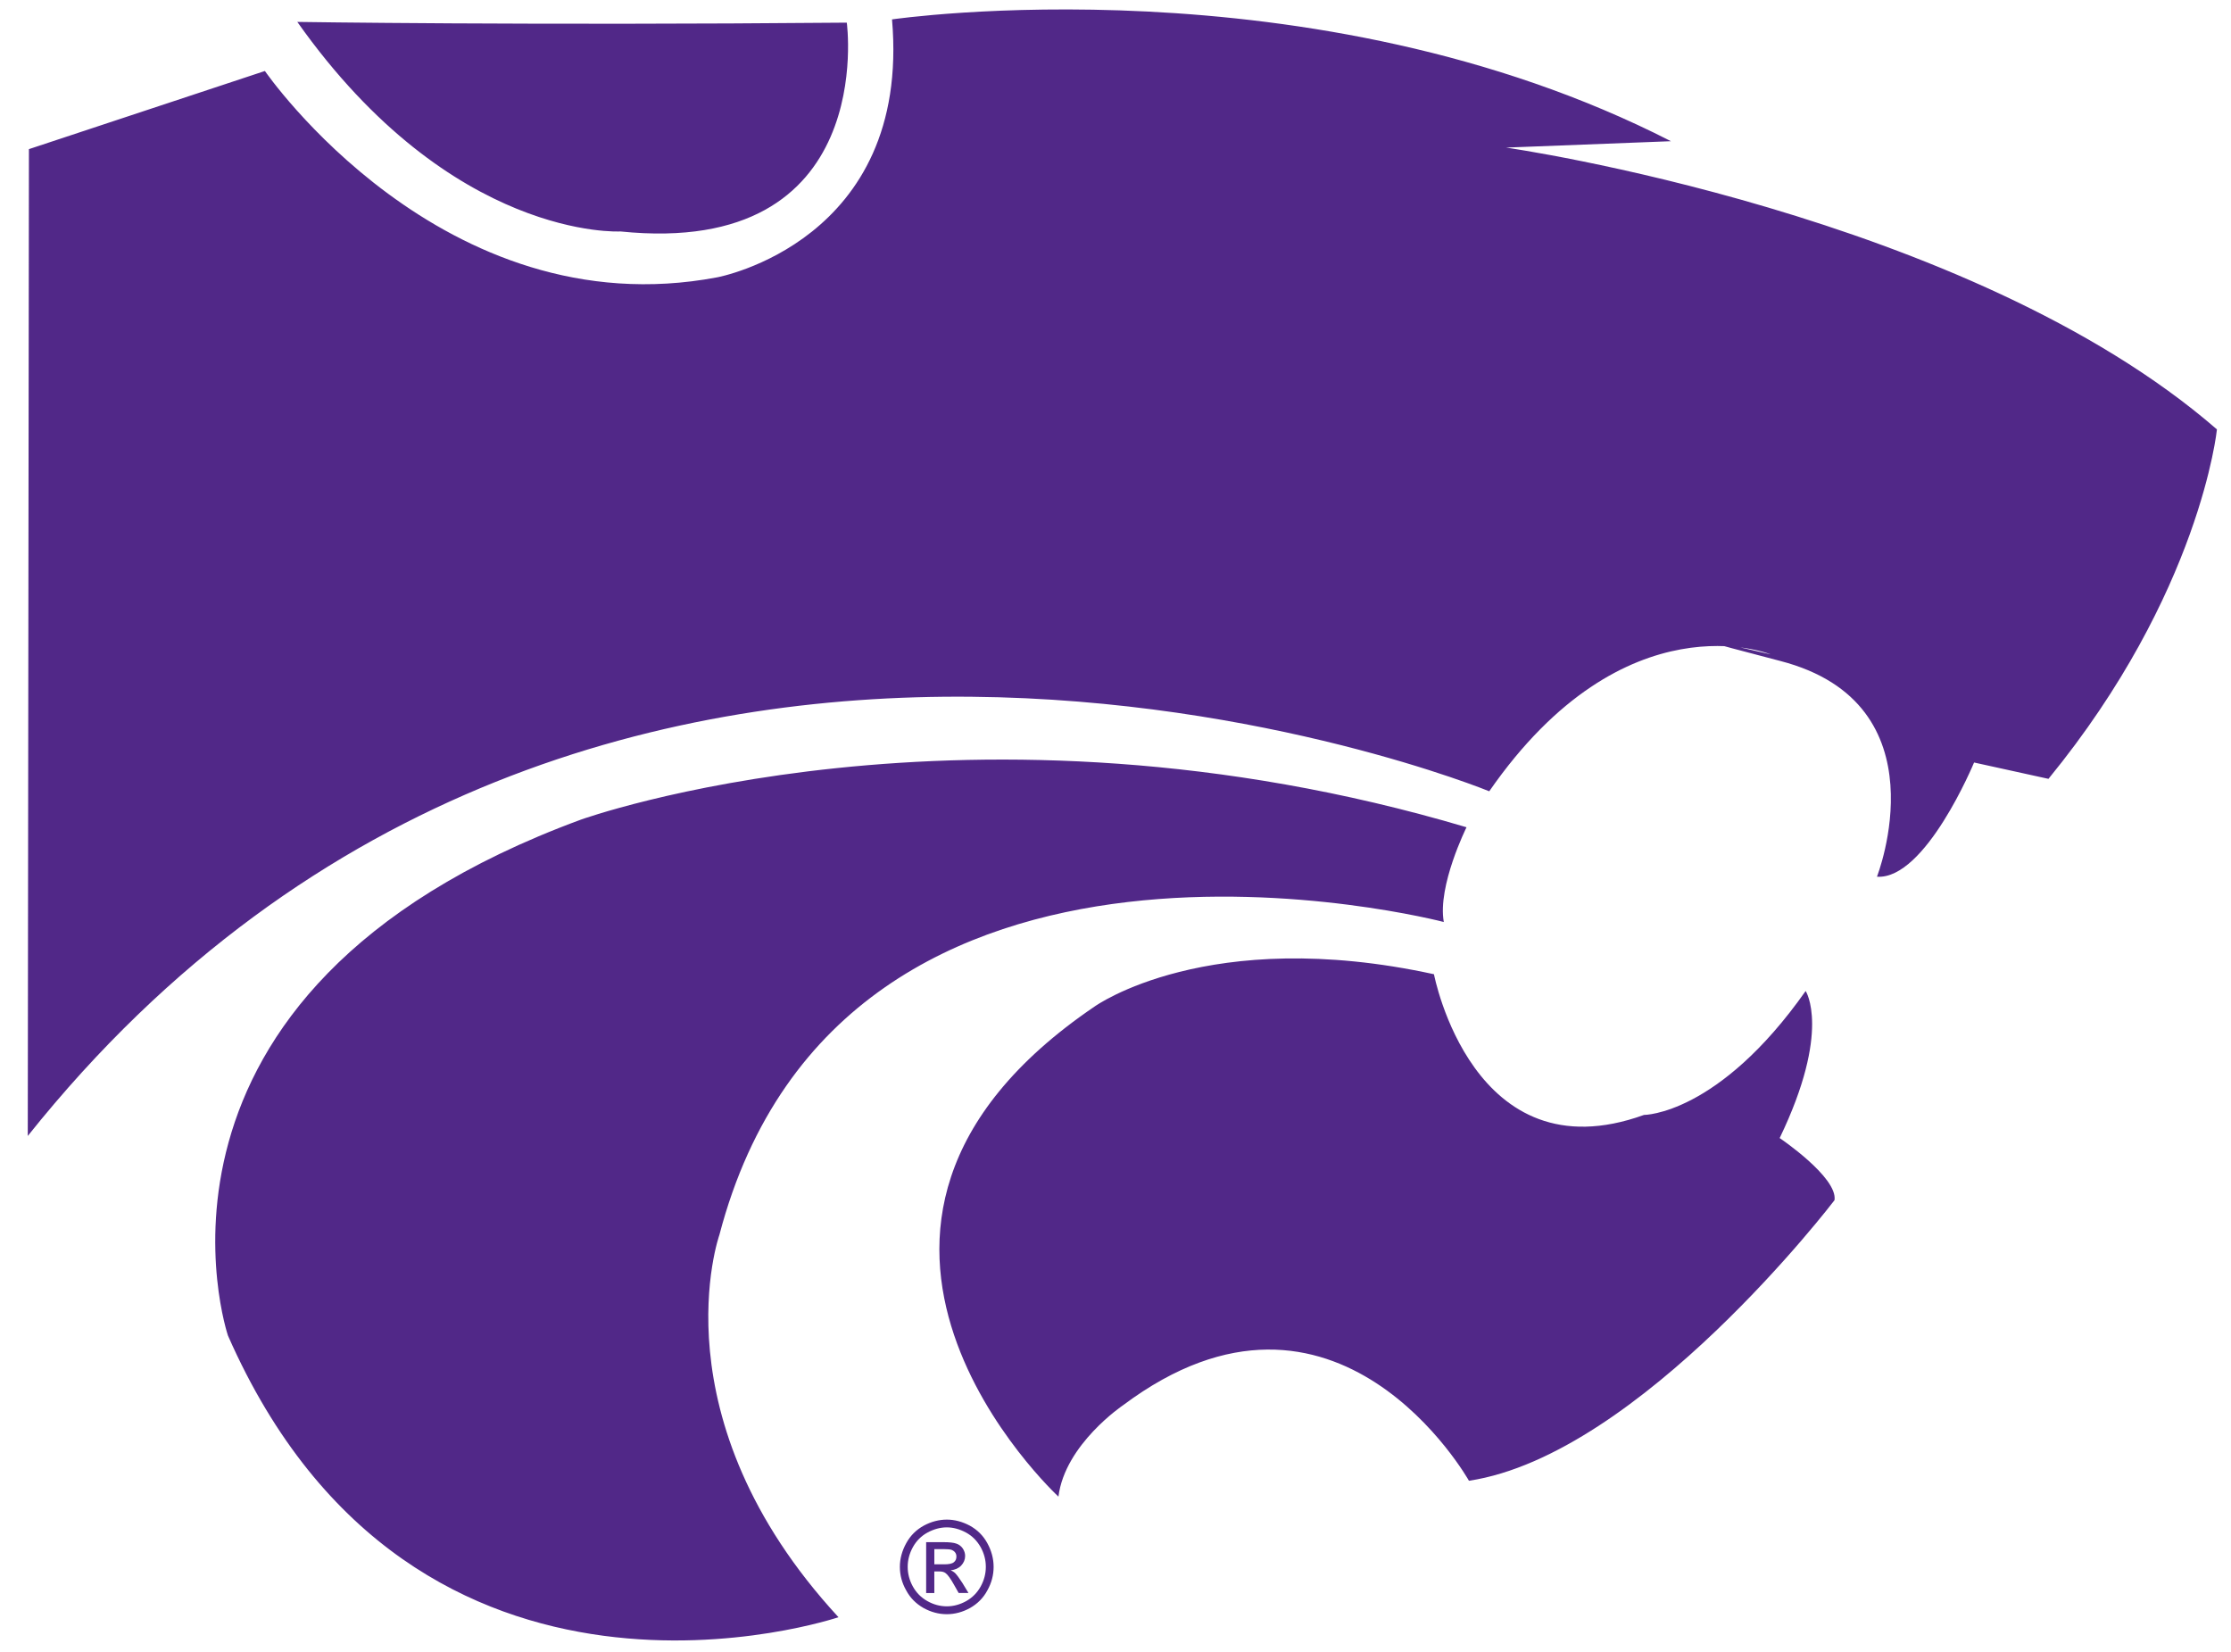
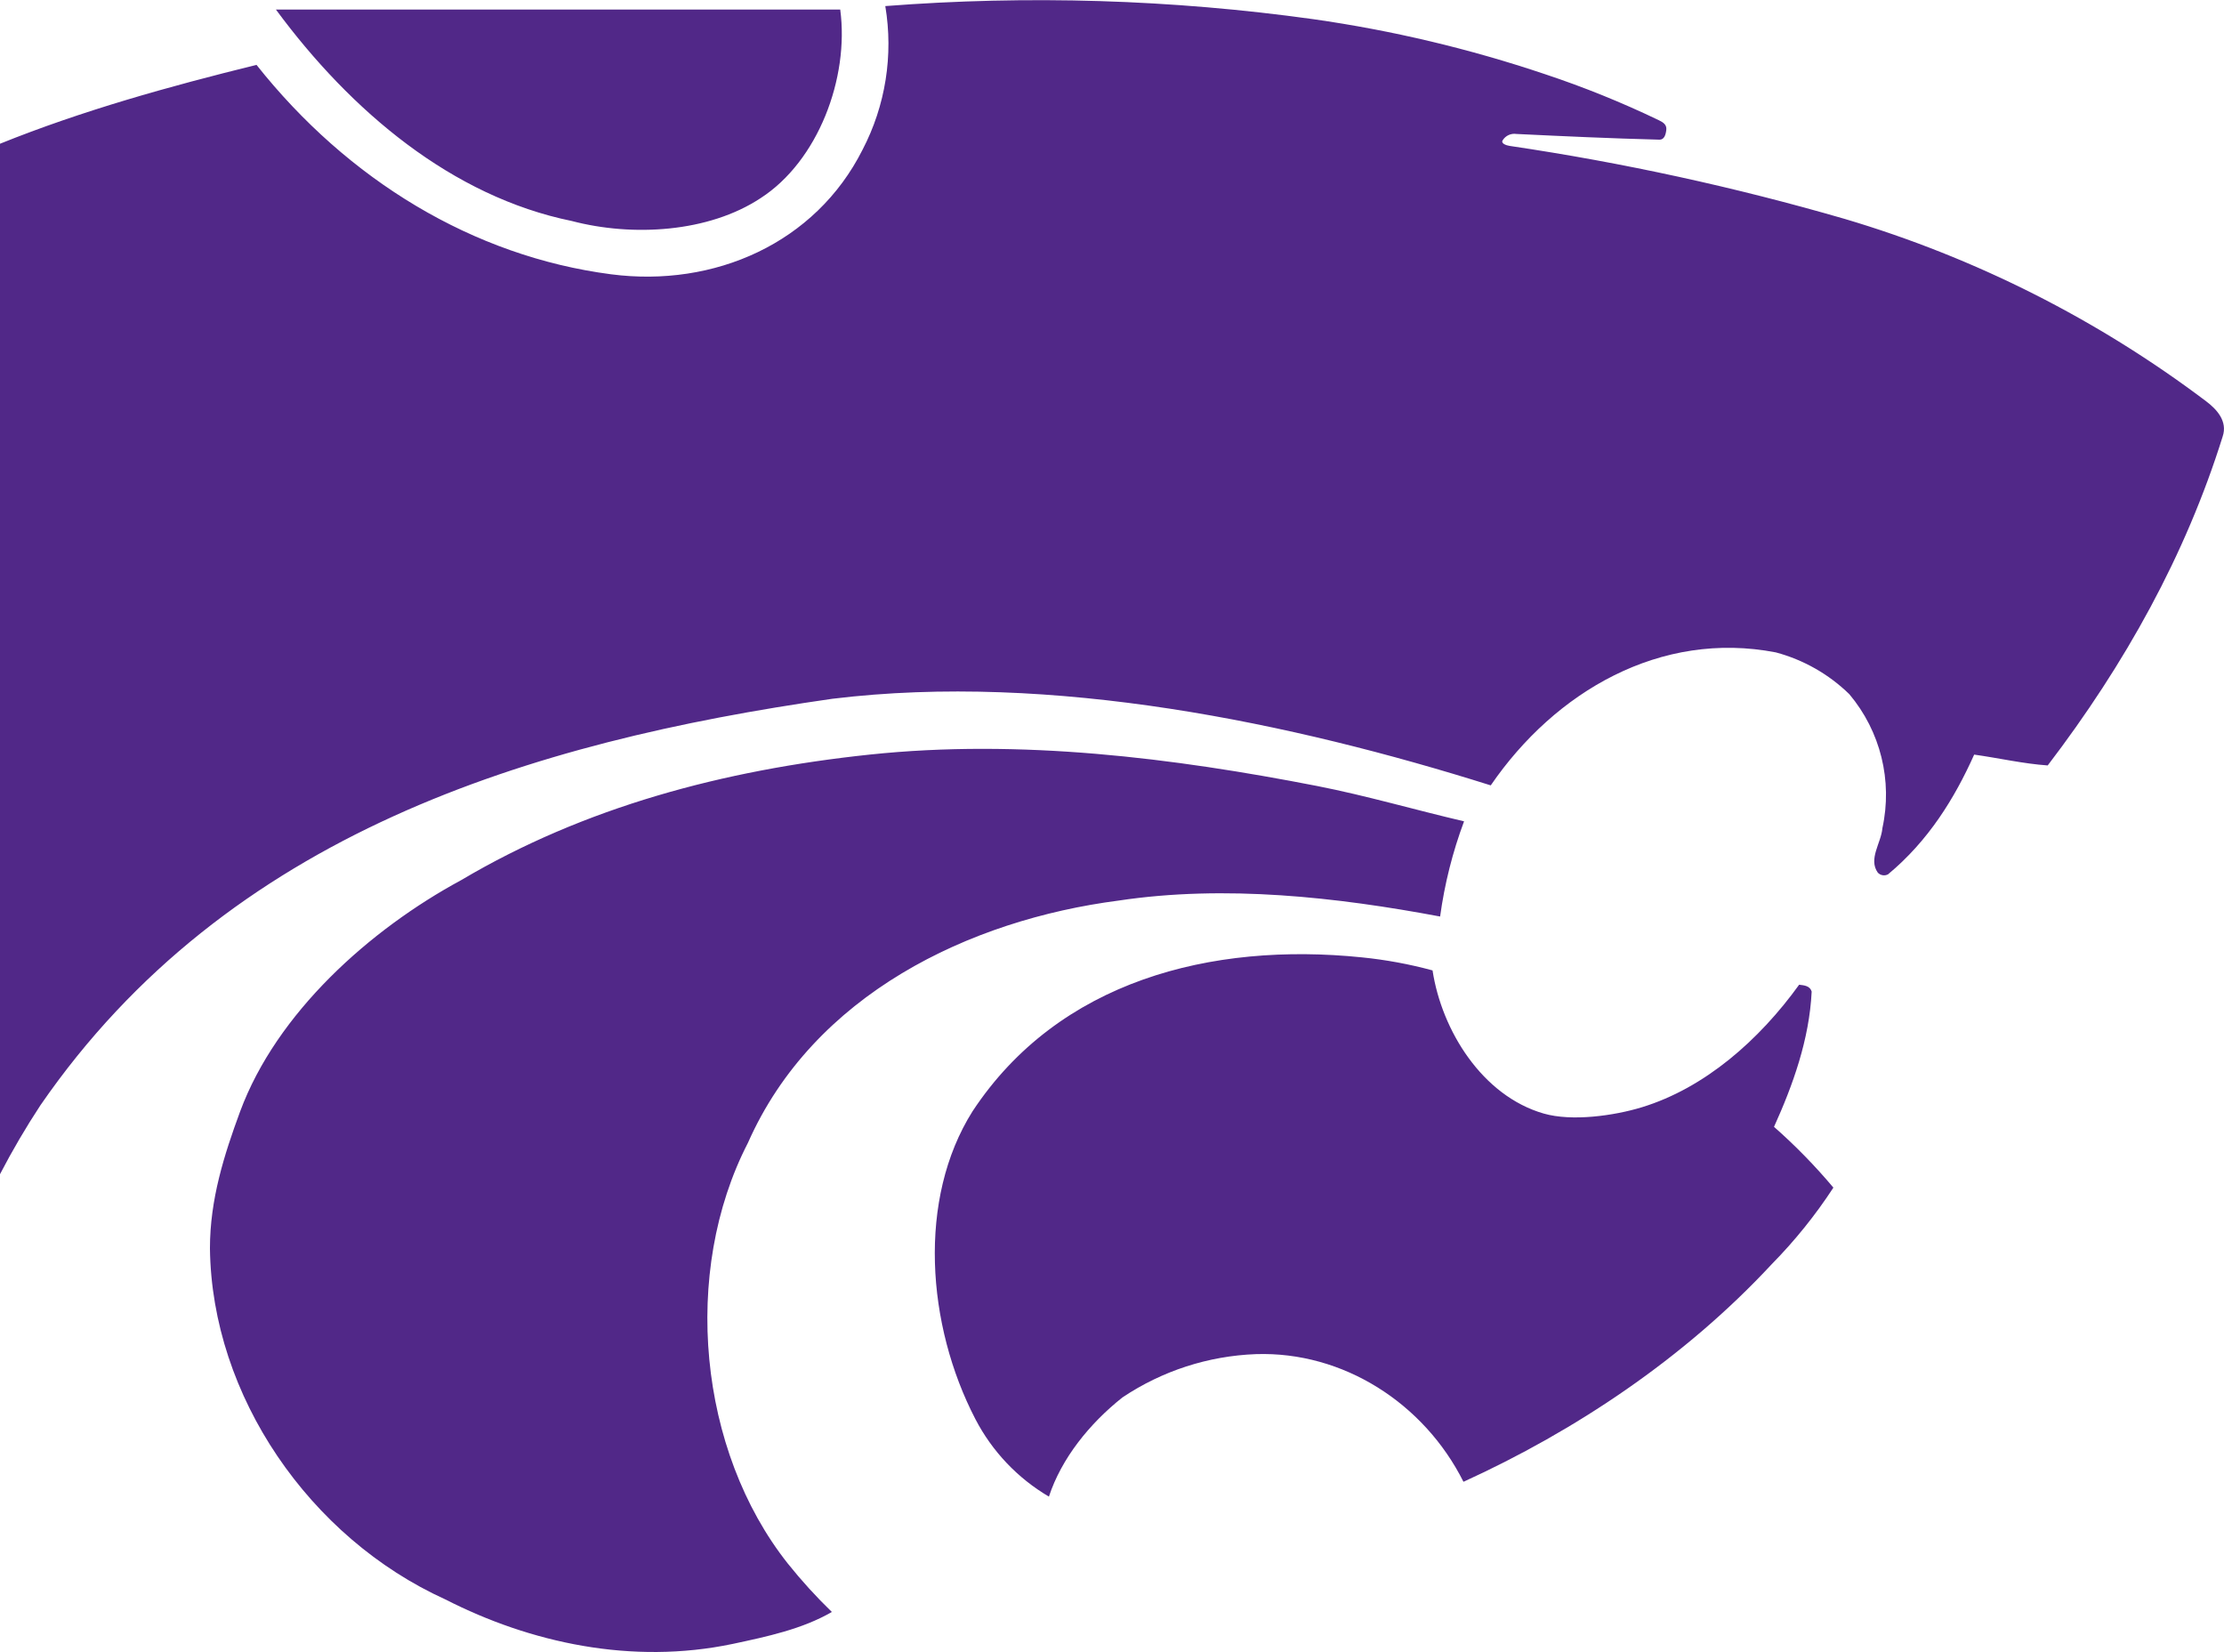
- <svg xmlns="http://www.w3.org/2000/svg" height="78.934pt" width="106.61pt" viewBox="0 0 106.613 78.934">
-   <g fill="#512888">
-     <path d="m44.649 74.019v0.727h0.473c0.227 0 0.379-0.031 0.461-0.102 0.082-0.062 0.121-0.156 0.121-0.266 0-0.07-0.016-0.137-0.055-0.191-0.039-0.059-0.098-0.098-0.168-0.129-0.066-0.027-0.199-0.039-0.387-0.039zm0 2.098h-0.391v-2.43h0.832c0.281 0 0.488 0.023 0.613 0.07 0.129 0.043 0.227 0.121 0.305 0.23 0.074 0.113 0.113 0.234 0.113 0.355 0 0.18-0.066 0.332-0.191 0.465-0.125 0.129-0.293 0.203-0.5 0.223 0.082 0.035 0.152 0.078 0.203 0.125 0.098 0.098 0.215 0.262 0.359 0.484l0.289 0.477h-0.469l-0.219-0.387c-0.168-0.301-0.301-0.488-0.406-0.562-0.07-0.059-0.176-0.082-0.312-0.082h-0.227zm0.598-3.137c-0.32 0-0.621 0.086-0.922 0.246-0.301 0.164-0.531 0.395-0.699 0.695-0.168 0.305-0.25 0.617-0.25 0.945 0 0.324 0.082 0.641 0.246 0.938 0.164 0.297 0.395 0.531 0.695 0.699 0.293 0.164 0.602 0.25 0.93 0.25 0.32 0 0.629-0.086 0.926-0.25 0.297-0.168 0.527-0.402 0.691-0.699 0.164-0.297 0.246-0.613 0.246-0.938 0-0.328-0.082-0.641-0.25-0.945-0.172-0.301-0.398-0.531-0.699-0.695-0.301-0.16-0.605-0.246-0.914-0.246m0-0.371c0.371 0 0.738 0.098 1.098 0.289 0.359 0.199 0.637 0.473 0.836 0.836 0.199 0.363 0.301 0.742 0.301 1.133s-0.098 0.766-0.297 1.121c-0.195 0.367-0.473 0.641-0.828 0.844-0.352 0.195-0.727 0.297-1.109 0.297-0.395 0-0.762-0.102-1.117-0.297-0.355-0.203-0.633-0.477-0.828-0.844-0.203-0.355-0.301-0.73-0.301-1.121s0.105-0.77 0.305-1.133c0.199-0.363 0.477-0.637 0.836-0.836 0.355-0.191 0.727-0.289 1.105-0.289m23.277-26.059s1.844 9.68 10.035 6.723c0 0 3.551 0.008 7.727-5.922 0 0 1.238 1.879-1.242 7.027 0 0 2.781 1.875 2.621 2.969 0 0-9.277 12.168-17.469 13.406 0 0-6.32-11.246-16.523-3.613 0 0-2.785 1.871-3.094 4.371 0 0-13.887-12.82 1.727-23.418 0 0 5.41-3.898 16.219-1.543m1.555-7.023s-1.395 2.805-1.086 4.527c0 0-28.723-7.531-34.617 14.949 0 0-3.102 8.738 5.691 18.27 0 0-20.242 6.848-29.176-13.457 0 0-5.543-16.402 16.863-24.652 0 0 18.547-6.695 42.324 0.363m-55.872-38.481s10.965 0.172 26.258 0.035c0 0 1.531 11.242-10.82 9.977 0 0-8.035 0.461-15.438-10.012m91.733 19.469s-0.781 7.812-8.051 16.699l-3.555-0.781s-2.324 5.617-4.641 5.457c0 0 3.254-8.27-4.621-10.309-7.875-2.043-0.461-0.316-0.461-0.316s-6.949-2.82-13.445 6.543c0 0-42.711-17.535-69.84 16.469l0.055-47.152 11.277-3.734s8.484 12.344 21.613 9.859c0 0 9.273-1.703 8.355-12.324 0 0 20.086-2.945 37.223 5.82l-7.879 0.305s22.086 3.152 33.969 13.465" />
-   </g>
+ <svg xmlns="http://www.w3.org/2000/svg" viewBox="0 0 300 222.84">
+   <path fill="#512888" d="M299.82 58.88c-5 16-13.15 30.68-23.6 44.37-3.31-.23-6.62-1-9.92-1.46-2.62 5.85-6.15 11.61-11.62 16.15a1.15 1.15 0 01-1.38-.23c-1.31-1.85.46-4 .62-6a21.07 21.07 0 00-4.46-18.07 22.56 22.56 0 00-9.92-5.64c-15.54-3-29.76 5.26-38.45 17.94-26.61-8.38-59.14-15.3-88.82-11.68-40.76 5.84-81.51 18.14-106.81 54.82A105.5 105.5 0 000 158.39v-139c11.15-4.49 22.76-7.72 34.6-10.64C46.91 24.28 63.83 34.58 82.43 37c13.92 1.81 27.57-4.19 33.92-16.8A30.9 30.9 0 00119.42.82a268.58 268.58 0 0157.75 1.77A175.28 175.28 0 01208.39 10a130.16 130.16 0 0115.38 6.22c.62.3 1.08.62 1 1.31s-.3 1.32-.92 1.31c-6.63-.17-12.84-.46-19.3-.77a1.85 1.85 0 00-1.85.85c-.28.43.48.69.93.76a342.15 342.15 0 0145.21 9.85 153.28 153.28 0 0148.75 24.6c1.41 1.06 2.93 2.68 2.23 4.75zM77.13 29.81c8.23 2.16 18.45 1.54 25.45-3.07 7.77-5 12-16.23 10.76-25.45H37.22C47.37 15.05 61 26.51 77.13 29.81zm29.14 181.1c-12.07-15.23-14.38-39.3-5.38-56.75 8.84-20 29.84-30.07 50-32.68 14.38-2.16 29.46-.46 43.37 2.15a59.86 59.86 0 013.23-12.84c-6.61-1.54-13.15-3.46-19.84-4.77-19.37-3.77-40-6.38-60.36-4.23-19.69 2.08-38.45 7.08-55.06 16.92-12.38 6.69-24.91 17.92-29.84 31.22-2.15 5.84-4.07 11.84-4.07 18.45.23 19.92 13.46 39.07 31.76 47.37 11.45 5.85 25.14 8.85 38.75 6 4.69-1 9.39-2 13.38-4.31a69.83 69.83 0 01-5.94-6.53zM239.3 152c2.54-5.61 4.77-11.79 5.08-18.25-.23-.77-1-.84-1.69-.92-5.38 7.46-12.71 13.93-21.22 16.53-3.77 1.15-9.43 1.94-13.23.85-8.31-2.39-13.77-11.23-15-19.31a58.7 58.7 0 00-9.53-1.76c-20.3-2.08-40.91 3.15-52.52 20.76-7.46 11.84-6.2 28.85.38 41.52a26.08 26.08 0 009.92 10.46c1.69-5.15 5.46-9.84 9.92-13.38a34.65 34.65 0 0118-5.84c11.76-.39 22.68 6.61 28 17.22 15-6.84 29.76-16.62 41.6-29.37a66.59 66.59 0 008.3-10.31 76.48 76.48 0 00-8.01-8.2z" />
</svg>
